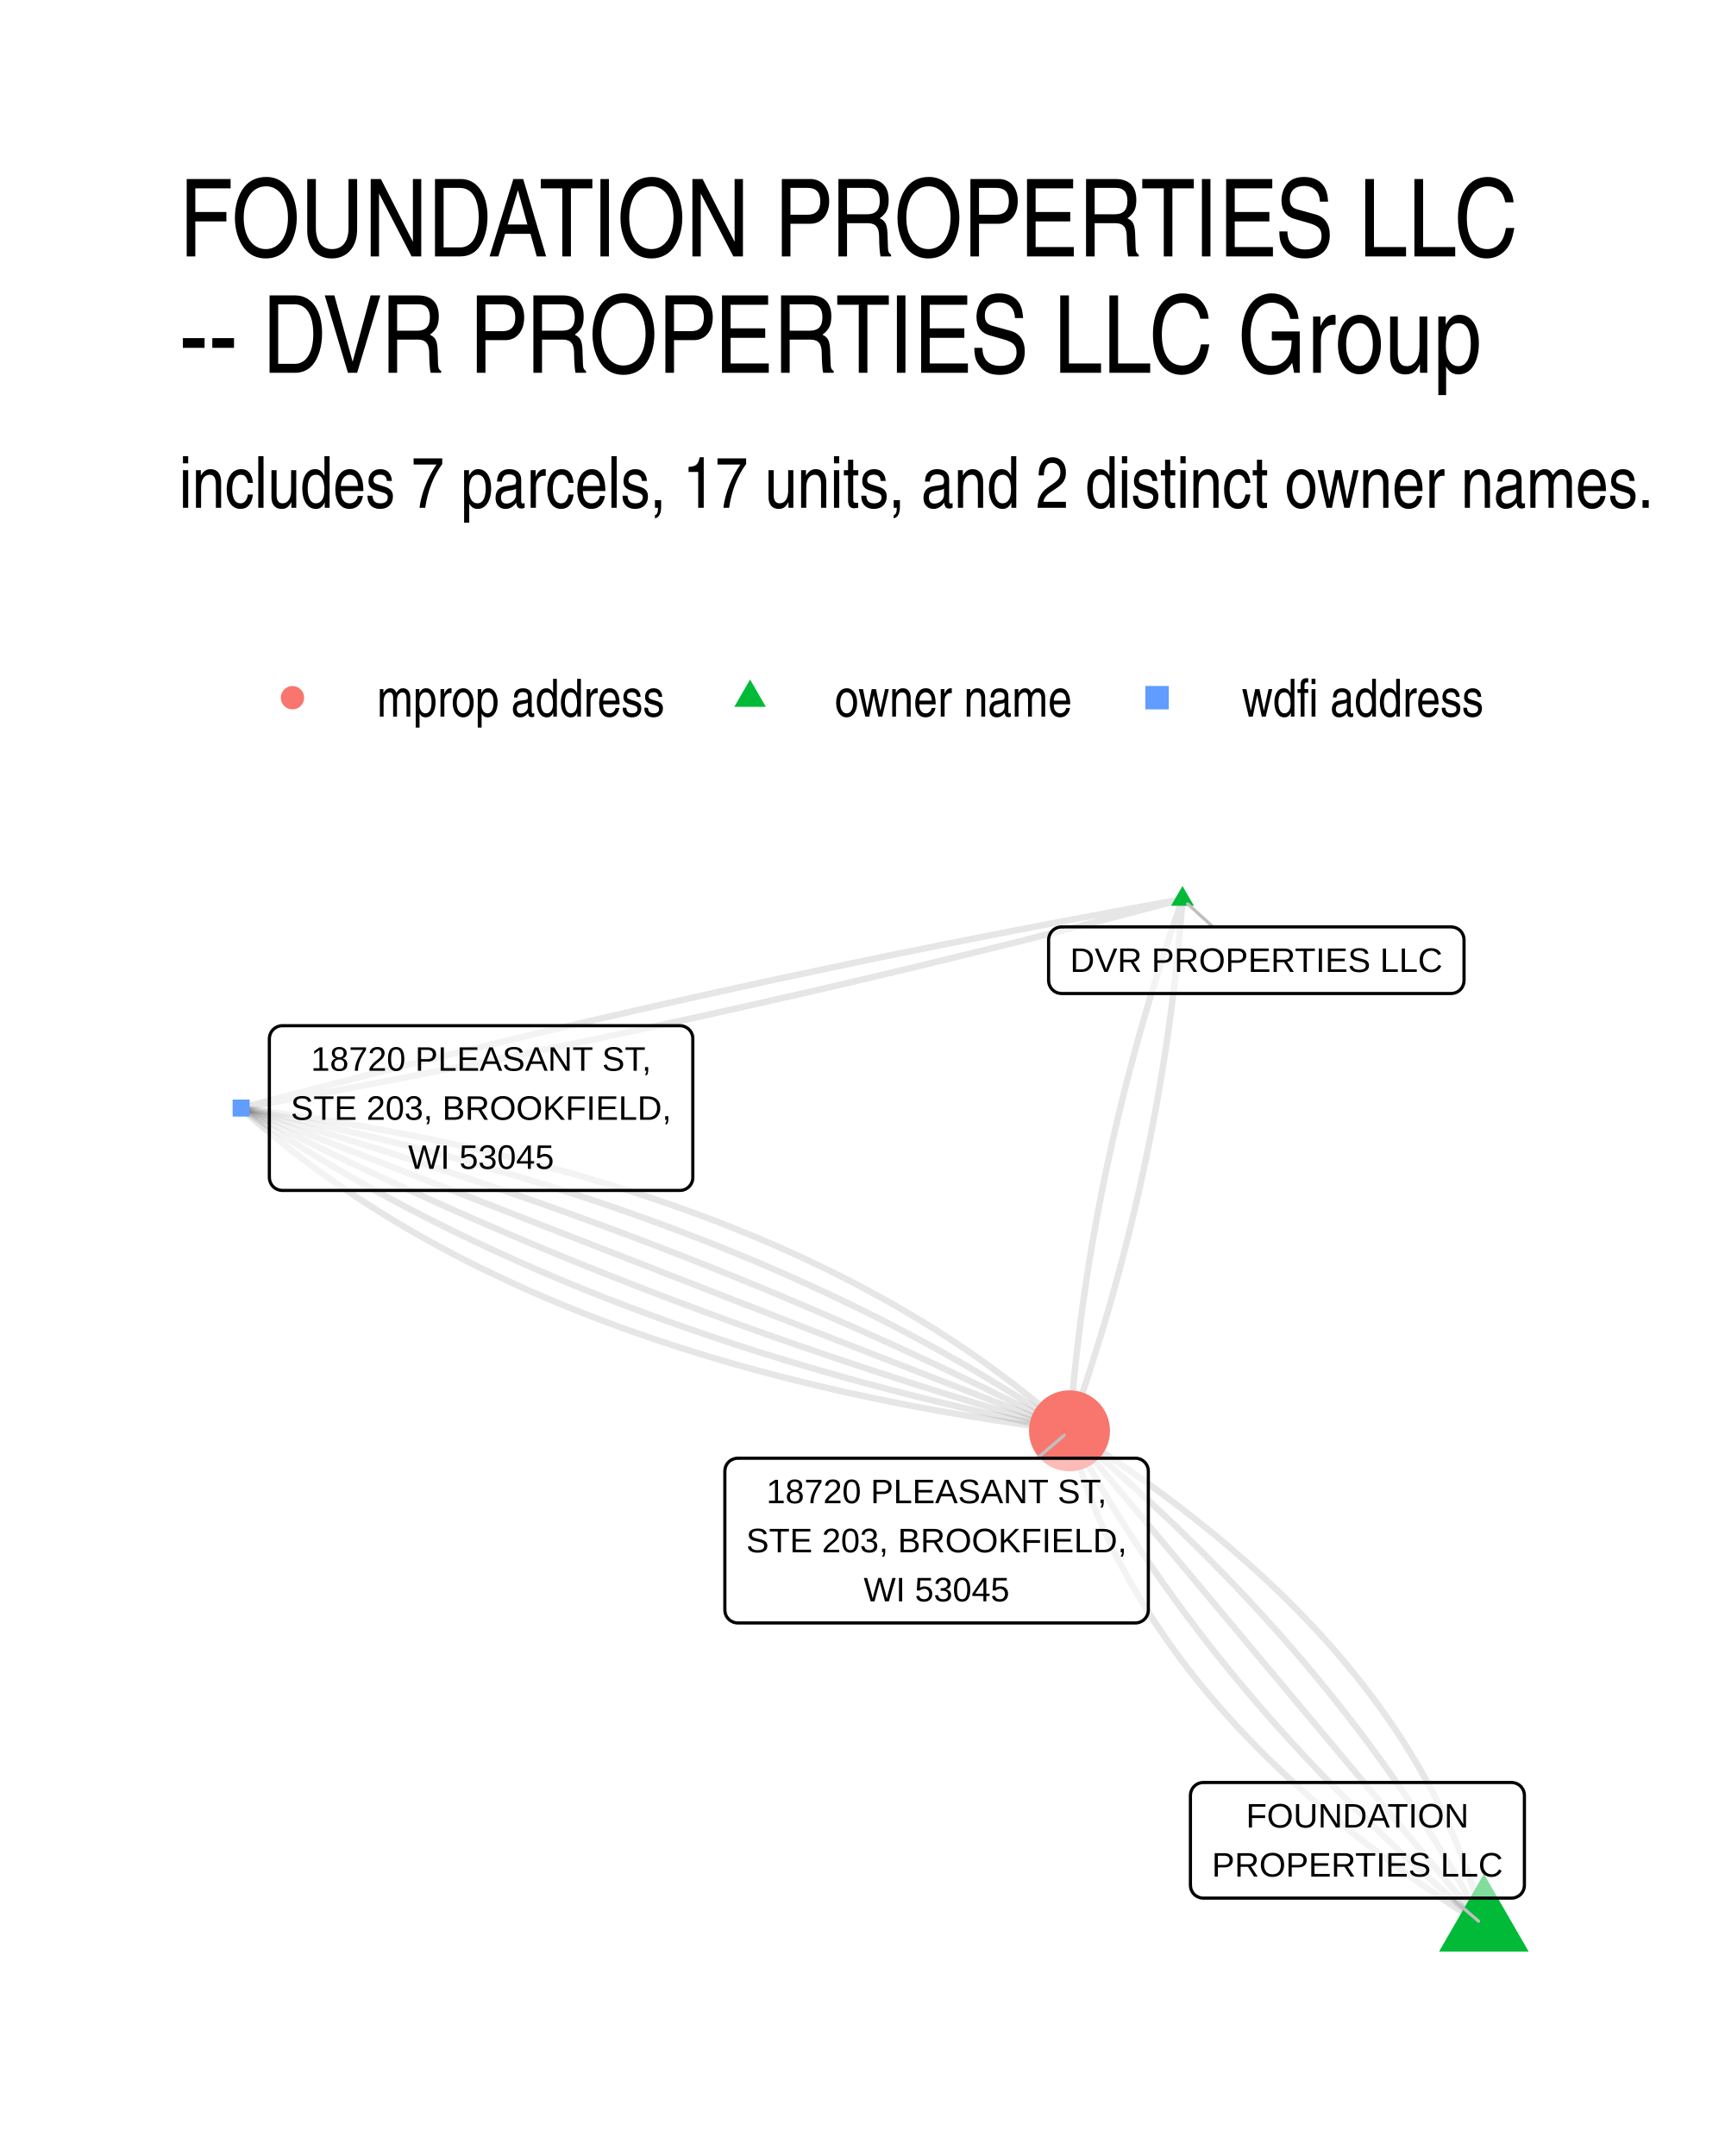
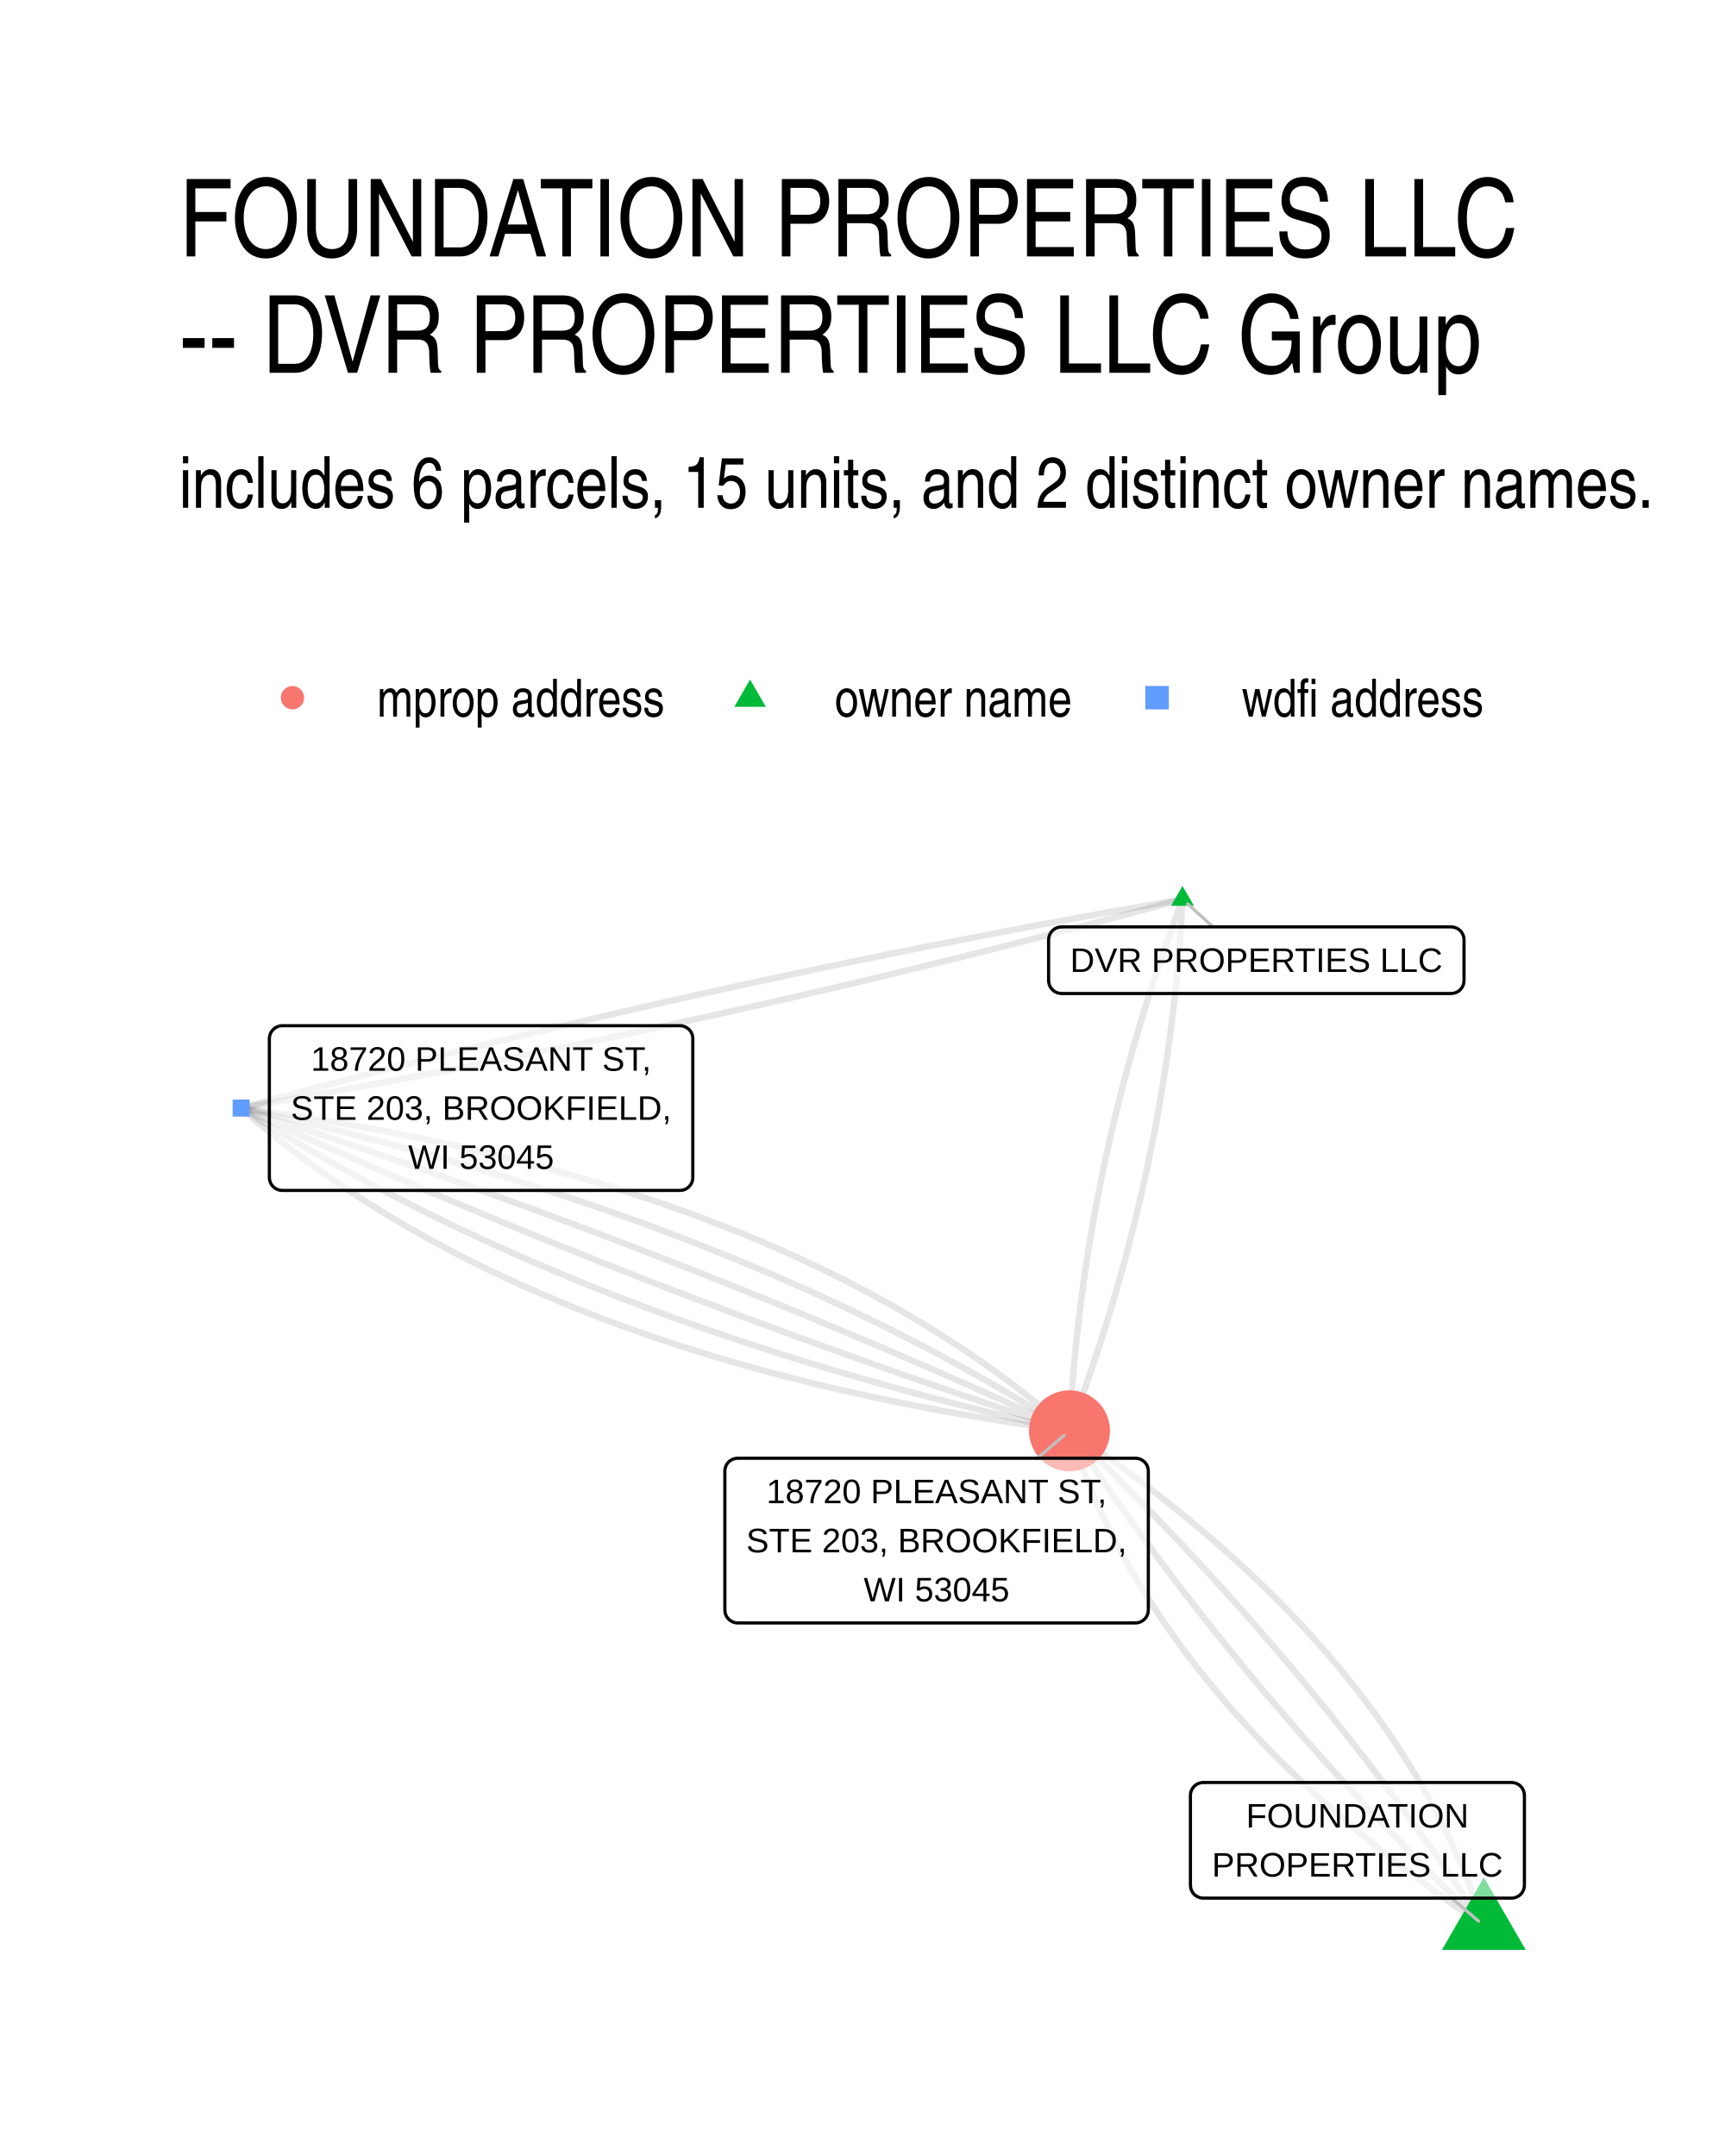
<svg xmlns="http://www.w3.org/2000/svg" width="384" height="480" viewBox="0 0 288 360">
  <g class="svglite">
    <defs>
      <style>.svglite line,.svglite polyline,.svglite polygon,.svglite path,.svglite circle{fill:none;stroke:#000000;stroke-linecap:round;stroke-linejoin:round;stroke-miterlimit:10.00}.svglite text{white-space:pre}.svglite g.glyphgroup path{fill:inherit;stroke:none}</style>
    </defs>
    <rect width="100%" height="100%" style="stroke-linecap:round;stroke-linejoin:round;stroke-miterlimit:10.00;stroke:none;fill:#FFFFFF" />
    <defs>
      <clipPath id="cpMC4wMHwyODguMDB8MC4wMHwzNjAuMDA=">
        <path d="M0 0h288v360H0z" />
      </clipPath>
    </defs>
    <g clip-path="url(#cpMC4wMHwyODguMDB8MC4wMHwzNjAuMDA=)">
      <path d="M0 0h288v360H0z" style="stroke-width:1.07;stroke:none;fill:#FFFFFF" />
    </g>
    <defs>
      <clipPath id="cpMjkuODl8MjU4LjExfDE0MS41OHwzMzAuMTE=">
        <path d="M29.89 141.58h228.22v188.53H29.89z" />
      </clipPath>
    </defs>
    <g clip-path="url(#cpMjkuODl8MjU4LjExfDE0MS41OHwzMzAuMTE=)">
-       <path d="m247.74 321.54-.24-.93-.25-.94-.26-.93-.27-.93-.28-.93-.28-.93-.3-.92-.31-.92-.31-.92-.33-.92-.33-.91-.34-.92-.36-.91-.36-.91-.37-.91-.38-.9-.39-.9-.4-.91-.41-.9-.41-.89-.43-.9-.44-.89-.45-.89-.45-.89-.47-.89-.47-.88-.48-.88-.5-.88-.5-.88-.51-.88-.52-.87-.53-.87-.54-.87-.55-.87-.56-.87-.57-.86-.57-.86-.59-.86-.6-.86-.6-.86-.62-.85-.62-.85-.63-.85-.65-.85-.65-.84-.66-.84-.67-.85-.68-.83-.69-.84-.7-.84-.71-.83-.71-.83-.73-.83-.74-.82-.74-.83-.76-.82-.76-.82-.78-.82-.78-.81-.79-.82-.8-.81-.81-.81-.82-.81-.83-.8-.84-.81-.85-.8-.86-.8-.87-.8-.87-.79-.89-.79-.9-.79-.9-.79-.91-.79-.93-.79-.93-.78-.94-.78-.95-.78-.96-.77-.97-.78-.98-.77-.99-.77-1-.77-1.01-.77-1.02-.76-1.02-.76-1.04-.76-1.04-.76-1.06-.76-1.06-.75-1.07-.75-1.09-.75-1.09-.75-1.1-.74-1.11-.75-1.12-.74-1.13-.74-1.14-.73-1.15-.74-1.15-.73" style="stroke-width:1.07;stroke:#000000;stroke-opacity:0.10;stroke-linecap:butt" />
-       <path d="m247.74 321.54-.47-.88-.48-.89-.47-.88-.49-.88-.49-.89-.49-.88-.5-.87-.5-.88-.51-.88-.51-.88-.51-.87-.52-.88-.53-.87-.53-.87-.54-.87-.54-.87-.54-.87-.55-.87-.55-.87-.56-.86-.56-.87-.57-.86-.57-.86-.58-.86-.58-.87-.59-.85-.59-.86-.6-.86-.6-.86-.6-.85-.61-.86-.62-.85-.62-.85-.62-.85-.63-.85-.63-.85-.64-.85-.64-.85-.65-.85-.65-.84-.66-.84-.66-.85-.67-.84-.67-.84-.67-.84-.68-.84-.69-.84-.69-.83-.69-.84-.7-.83-.7-.84-.71-.83-.71-.83-.72-.83-.72-.83-.73-.83-.73-.83-.74-.82-.74-.83-.75-.82-.75-.83-.75-.82-.76-.82-.76-.82-.77-.82-.78-.82-.78-.82-.78-.81-.79-.82-.79-.81-.8-.81-.8-.81-.8-.82-.82-.81-.81-.8-.82-.81-.83-.81-.83-.8-.83-.81-.84-.8-.84-.8-.85-.81-.86-.8-.85-.8-.87-.79-.86-.8-.88-.8-.87-.79-.88-.8-.89-.79-.89-.79-.9-.79-.9-.79-.9-.79-.91-.79-.91-.79-.92-.78-.93-.79-.92-.78" style="stroke-width:1.07;stroke:#000000;stroke-opacity:0.10;stroke-linecap:butt" />
-       <path d="m247.74 321.54-.7-.83-.7-.84-.7-.83-.7-.84-.7-.83-.69-.84-.7-.83-.7-.84-.7-.83-.7-.83-.7-.84-.7-.83-.7-.84-.7-.83-.69-.84-.7-.83-.7-.84-.7-.83-.7-.84-.7-.83-.7-.84-.7-.83-.69-.84-.7-.83-.7-.83-.7-.84-.7-.83-.7-.84-.7-.83-.7-.84-.69-.83-.7-.84-.7-.83-.7-.84-.7-.83-.7-.84-.7-.83-.7-.84-.7-.83-.69-.84-.7-.83-.7-.83-.7-.84-.7-.83-.7-.84-.7-.83-.7-.84-.69-.83-.7-.84-.7-.83-.7-.84-.7-.83-.7-.84-.7-.83-.7-.84-.7-.83-.69-.84-.7-.83-.7-.83-.7-.84-.7-.83-.7-.84-.7-.83-.7-.84-.69-.83-.7-.84-.7-.83-.7-.84-.7-.83-.7-.84-.7-.83-.7-.84-.69-.83-.7-.83-.7-.84-.7-.83-.7-.84-.7-.83-.7-.84-.7-.83-.7-.84-.69-.83-.7-.84-.7-.83-.7-.84-.7-.83-.7-.84-.7-.83-.7-.84-.69-.83-.7-.83-.7-.84-.7-.83-.7-.84-.7-.83-.7-.84-.7-.83-.7-.84-.69-.83" style="stroke-width:1.07;stroke:#000000;stroke-opacity:0.10;stroke-linecap:butt" />
-       <path d="m247.74 321.54-.93-.78-.92-.79-.92-.78-.92-.79-.91-.79-.9-.79-.9-.79-.9-.79-.89-.79-.88-.79-.88-.8-.88-.79-.87-.8-.87-.8-.86-.79-.86-.8-.85-.8-.85-.81-.85-.8-.83-.8-.84-.81-.83-.8-.82-.81-.82-.81-.82-.8-.81-.81-.81-.82-.8-.81-.8-.81-.79-.81-.79-.82-.78-.81-.78-.82-.77-.82-.77-.82-.77-.82-.75-.82-.76-.82-.75-.83-.75-.82-.74-.83-.73-.82-.73-.83-.73-.83-.72-.83-.72-.83-.71-.83-.71-.83-.71-.84-.69-.83-.7-.84-.69-.83-.68-.84-.68-.84-.68-.84-.67-.84-.66-.84-.67-.85-.65-.84-.65-.84-.65-.85-.64-.85-.64-.85-.64-.85-.62-.85-.63-.85-.62-.85-.61-.85-.61-.86-.61-.85-.6-.86-.59-.86-.6-.85-.58-.86-.58-.87-.58-.86-.57-.86-.57-.86-.56-.87-.56-.86-.56-.87-.55-.87-.54-.87-.54-.87-.53-.87-.54-.87-.52-.87-.52-.88-.52-.87-.51-.88-.51-.88-.5-.87-.5-.88-.49-.88-.49-.89-.48-.88-.48-.88-.47-.89-.47-.88" style="stroke-width:1.07;stroke:#000000;stroke-opacity:0.10;stroke-linecap:butt" />
-       <path d="m247.74 321.54-1.16-.73-1.15-.74-1.14-.73-1.13-.74-1.11-.74-1.12-.75-1.1-.74-1.09-.75-1.08-.75-1.07-.75-1.07-.75-1.05-.76-1.05-.76-1.03-.76-1.03-.76-1.02-.76-1-.77-1-.77-.99-.77-.98-.77-.97-.78-.96-.77-.95-.78-.95-.78-.93-.78-.92-.79-.92-.79-.9-.78-.9-.8-.88-.79-.88-.79-.87-.8-.85-.8-.85-.8-.84-.81-.83-.8-.82-.81-.81-.81-.8-.81-.8-.82-.78-.81-.77-.82-.77-.82-.75-.82-.75-.83-.73-.82-.73-.83-.72-.83-.71-.83-.7-.84-.69-.84-.68-.83-.67-.85-.66-.84-.65-.84-.64-.85-.64-.85-.62-.85-.61-.85-.61-.86-.6-.86-.58-.86-.58-.86-.57-.86-.56-.87-.54-.87-.54-.87-.53-.87-.53-.87-.51-.88-.5-.88-.49-.88-.49-.88-.47-.88-.46-.89-.46-.89-.45-.89-.43-.89-.43-.9-.42-.89-.41-.9-.4-.91-.39-.9-.38-.9-.37-.91-.36-.91-.35-.91-.35-.92-.33-.91-.32-.92-.32-.92-.31-.92-.29-.92-.29-.93-.28-.93-.27-.93-.25-.93-.25-.94-.24-.93m18.86-88.76-.31.89-.31.89-.31.89-.31.89-.3.89-.3.89-.3.89-.29.89-.3.89-.29.89-.29.89-.28.89-.29.89-.28.89-.28.9-.27.89-.28.89-.27.89-.27.89-.26.9-.27.89-.26.89-.26.89-.25.9-.25.89-.26.89-.24.9-.25.89-.24.89-.24.9-.24.89-.24.9-.23.89-.23.89-.23.9-.23.89-.22.9-.22.89-.22.9-.21.89-.22.9-.21.89-.21.9-.2.89-.21.9-.2.9-.19.89-.2.9-.19.9-.19.89-.19.9-.19.9-.18.89-.18.9-.18.9-.17.89-.18.9-.17.9-.17.9-.16.9-.16.89-.16.9-.16.9-.16.9-.15.9-.15.9-.15.9-.14.89-.15.9-.14.9-.14.9-.13.9-.13.9-.13.9-.13.9-.13.9-.12.9-.12.9-.12.9-.11.91-.12.9-.11.9-.1.9-.11.9-.1.9-.1.9-.1.91-.09.9-.1.9-.09.9-.08.9-.09.91-.08.9-.08.9-.08.9-.07.91-.08.9-.07.9-.06.91m18.86-88.76-1.63.29-1.64.3-1.63.29-1.63.3-1.64.3-1.63.3-1.63.3-1.62.31-1.63.3-1.63.3-1.63.31-1.62.31-1.62.31-1.63.31-1.62.31-1.62.31-1.62.31-1.62.32-1.62.31-1.62.32-1.61.32-1.62.32-1.61.32-1.61.32-1.62.32-1.61.33-1.61.32-1.61.33-1.61.33-1.6.32-1.61.33-1.6.34-1.61.33-1.6.33-1.6.34-1.61.33-1.6.34-1.59.34-1.6.34-1.6.34-1.6.34-1.59.34-1.6.34-1.59.35-1.59.35-1.59.34-1.59.35-1.59.35-1.59.35-1.59.36-1.59.35-1.58.35-1.59.36-1.58.36-1.58.35-1.58.36-1.59.36-1.57.37-1.58.36-1.58.36-1.58.37-1.57.36-1.58.37-1.57.37-1.57.37-1.58.37-1.57.37-1.57.38-1.57.37-1.56.38-1.57.38-1.57.37-1.56.38-1.56.38-1.57.39-1.56.38-1.56.38-1.56.39-1.56.38-1.56.39-1.55.39-1.56.39-1.55.39-1.56.39-1.55.4-1.55.39-1.55.4-1.55.4-1.55.39-1.55.4-1.55.4-1.54.41-1.55.4-1.54.4-1.55.41-1.54.4-1.54.41-1.54.41-1.54.41m157.16-34.87-.06.9-.07.9-.08.91-.07.9-.08.9-.08.91-.08.9-.09.9-.08.9-.09.91-.1.9-.09.9-.1.9-.1.9-.1.9-.11.91-.1.9-.11.9-.12.9-.11.9-.12.9-.12.9-.12.9-.13.9-.13.9-.13.9-.13.9-.13.9-.14.9-.14.9-.15.9-.14.9-.15.9-.15.9-.15.9-.16.89-.15.9-.17.9-.16.9-.16.9-.17.89-.17.9-.18.9-.17.9-.18.89-.18.9-.18.9-.19.9-.19.89-.19.9-.19.9-.2.89-.19.9-.2.89-.21.9-.2.9-.21.89-.21.9-.21.89-.22.9-.22.89-.22.9-.22.89-.23.9-.23.89-.23.9-.23.89-.24.89-.24.9-.24.89-.24.89-.25.9-.24.89-.25.89-.26.9-.25.89-.26.89-.26.9-.27.89-.26.89-.27.89-.27.89-.28.9-.27.89-.28.89-.28.89-.29.89-.28.89-.29.9-.29.89-.29.89-.3.89-.3.89-.3.89-.3.89-.31.89-.31.89-.31.89-.31.89m18.86-88.76-1.53.41-1.54.41-1.55.4-1.54.41-1.54.41-1.55.4-1.54.4-1.55.4-1.54.4-1.55.4-1.55.4-1.55.4-1.55.4-1.55.39-1.56.39-1.55.4-1.55.39-1.56.39-1.56.39-1.56.38-1.55.39-1.56.39-1.57.38-1.56.38-1.56.38-1.56.38-1.57.38-1.56.38-1.57.38-1.57.38-1.57.37-1.57.37-1.57.38-1.57.37-1.57.37-1.58.37-1.57.36-1.58.37-1.57.36-1.58.37-1.58.36-1.58.36-1.58.36-1.58.36-1.58.36-1.59.36-1.58.35-1.59.36-1.58.35-1.59.35-1.59.36-1.59.35-1.59.34-1.59.35-1.59.35-1.6.34-1.59.35-1.6.34-1.59.34-1.6.34-1.6.34-1.6.34-1.6.34-1.6.33-1.6.34-1.61.33-1.6.33-1.61.33-1.6.33-1.61.33-1.61.33-1.61.33-1.61.32-1.61.33-1.61.32-1.61.32-1.62.32-1.61.32-1.62.32-1.62.31-1.61.32-1.62.31-1.62.32-1.62.31-1.63.31-1.62.31-1.62.31-1.63.31-1.62.3-1.63.31-1.63.3-1.63.3-1.63.31-1.63.3-1.63.3-1.63.29-1.64.3-1.63.3-1.64.29" style="stroke-width:1.07;stroke:#000000;stroke-opacity:0.10;stroke-linecap:butt" />
-       <path d="m40.26 185.02.95.85.96.84.96.84.98.83.99.83.99.81 1 .82 1.02.8 1.02.8 1.03.79 1.04.79 1.05.78 1.05.78 1.07.77 1.08.76 1.08.75 1.1.75 1.1.75 1.12.73 1.12.74 1.13.72 1.14.72 1.15.71 1.16.71 1.17.7 1.17.69 1.19.69 1.2.68 1.2.68 1.21.66 1.23.67 1.23.65 1.24.65 1.25.65 1.26.64 1.27.63 1.28.62 1.29.62 1.29.61 1.31.61 1.31.6 1.32.6 1.34.58 1.34.58 1.35.58 1.36.57 1.37.56 1.38.56 1.39.55 1.39.54 1.41.54 1.42.53 1.42.53 1.43.52 1.45.51 1.45.51 1.46.5 1.47.49 1.48.49 1.49.48 1.49.48 1.51.47 1.52.46 1.52.46 1.54.45 1.54.45 1.55.43 1.56.44 1.57.42 1.58.42 1.59.42 1.6.4 1.61.4 1.62.4 1.62.39 1.64.38 1.64.38 1.65.37 1.67.36 1.67.36 1.68.35 1.69.34 1.7.34 1.71.34 1.71.32 1.73.32 1.73.32 1.75.3 1.75.31 1.77.29 1.77.29 1.78.28 1.79.28 1.8.27 1.81.26 1.82.26 1.82.25 1.84.25 1.85.24" style="stroke-width:1.07;stroke:#000000;stroke-opacity:0.10;stroke-linecap:butt" />
-       <path d="m40.26 185.02 1.1.75 1.1.74 1.11.74 1.12.74 1.12.73 1.13.72 1.14.73 1.14.72 1.14.71 1.16.71 1.15.71 1.17.7 1.17.7 1.18.69 1.18.69 1.19.69 1.2.68 1.2.67 1.21.68 1.21.67 1.22.66 1.22.66 1.24.66 1.24.65 1.24.65 1.25.64 1.26.64 1.26.64 1.27.63 1.27.63 1.28.62 1.29.62 1.29.61 1.3.61 1.31.61 1.31.6 1.32.6 1.32.6 1.33.59 1.34.58 1.34.58 1.35.58 1.35.57 1.36.57 1.37.57 1.37.56 1.38.56 1.38.55 1.39.55 1.4.54 1.4.54 1.41.54 1.42.53 1.42.53 1.43.52 1.43.52 1.44.52 1.45.51 1.45.5 1.46.51 1.46.49 1.47.5 1.48.49 1.48.49 1.49.48 1.49.48 1.5.47 1.51.47 1.51.46 1.52.47 1.53.45 1.53.46 1.53.45 1.55.44 1.55.44 1.55.44 1.57.43 1.56.43 1.58.42 1.58.42 1.58.42 1.6.41 1.59.41 1.61.4 1.61.4 1.61.39 1.63.39 1.63.39 1.63.38 1.64.38 1.65.37 1.65.37 1.66.37 1.67.36 1.67.36 1.68.35 1.68.35 1.69.35 1.7.34" style="stroke-width:1.07;stroke:#000000;stroke-opacity:0.10;stroke-linecap:butt" />
-       <path d="m40.26 185.02 1.25.65 1.25.64 1.25.64 1.26.64 1.26.64 1.26.64 1.27.63 1.27.63 1.27.63 1.27.63 1.28.62 1.28.63 1.29.62 1.28.62 1.29.61 1.3.62 1.29.61 1.3.61 1.3.61 1.31.61 1.31.6 1.31.6 1.31.6 1.32.6 1.32.6 1.33.59 1.32.59 1.33.59 1.34.59 1.33.59 1.34.58 1.34.58 1.35.58 1.35.58 1.35.58 1.35.57 1.36.57 1.36.57 1.36.57 1.37.56 1.37.57 1.37.56 1.38.56 1.37.55 1.39.56 1.38.55 1.39.55 1.39.55 1.39.54 1.4.55 1.4.54 1.4.54 1.41.54 1.41.54 1.41.53 1.42.53 1.41.53 1.42.53 1.43.52 1.43.53 1.43.52 1.43.52 1.44.52 1.44.51 1.44.51 1.45.52 1.44.5 1.46.51 1.45.51 1.46.5 1.46.5 1.46.5 1.47.5 1.47.49 1.47.49 1.48.49 1.48.49 1.48.49 1.49.48 1.49.48 1.49.48 1.49.48 1.5.48 1.5.47 1.5.47 1.51.47 1.51.47 1.51.46 1.52.47 1.52.46 1.52.46 1.53.46 1.52.45 1.53.45 1.54.45 1.54.45 1.54.45 1.54.45 1.55.44" style="stroke-width:1.07;stroke:#000000;stroke-opacity:0.10;stroke-linecap:butt" />
-       <path d="m40.26 185.02 1.4.55 1.4.54 1.39.54 1.4.55 1.4.54 1.39.55 1.4.54 1.4.55 1.39.54 1.4.54 1.4.55 1.39.54 1.4.55 1.4.54 1.4.55 1.39.54 1.4.54 1.4.55 1.39.54 1.4.55 1.4.54 1.39.55 1.4.54 1.4.54 1.39.55 1.4.54 1.4.55 1.4.54 1.39.55 1.4.54 1.4.54 1.39.55 1.4.54 1.4.55 1.39.54 1.4.55 1.4.54 1.39.54 1.4.55 1.4.54 1.4.55 1.39.54 1.4.55 1.4.54 1.39.54 1.4.55 1.4.54 1.39.55 1.4.54 1.4.55 1.39.54 1.4.55 1.4.54 1.4.54 1.39.55 1.4.54 1.4.55 1.39.54 1.4.55 1.4.54 1.39.54 1.4.55 1.4.54 1.39.55 1.4.54 1.4.55 1.39.54 1.4.54 1.4.55 1.4.54 1.39.55 1.4.54 1.4.55 1.39.54 1.4.54 1.4.55 1.39.54 1.4.55 1.4.54 1.39.55 1.4.54 1.4.54 1.4.55 1.39.54 1.4.55 1.4.54 1.39.55 1.4.54 1.4.54 1.39.55 1.4.54 1.4.55 1.39.54 1.4.55 1.4.54 1.4.54 1.39.55 1.4.54 1.4.55" style="stroke-width:1.07;stroke:#000000;stroke-opacity:0.10;stroke-linecap:butt" />
-       <path d="m40.26 185.02 1.55.44 1.54.45 1.54.44 1.54.45 1.53.45 1.53.46 1.53.45 1.53.46 1.52.46 1.52.46 1.51.46 1.52.47 1.51.47 1.5.47 1.51.47 1.5.47 1.5.48 1.49.48 1.49.48 1.49.48 1.49.48 1.48.49 1.48.49 1.47.49 1.48.49 1.47.49 1.46.5 1.47.5 1.46.5 1.46.5 1.45.51 1.45.5 1.45.51 1.45.51 1.44.52 1.44.51 1.44.52 1.43.52 1.43.52 1.43.52 1.42.53 1.42.53 1.42.53 1.42.53 1.41.53 1.41.54 1.41.54 1.4.54 1.4.54 1.4.54 1.39.55 1.39.55 1.39.55 1.38.55 1.38.56 1.38.55 1.38.56 1.37.56 1.37.57 1.37.56 1.36.57 1.36.57 1.36.57 1.35.57 1.35.58 1.35.58 1.35.57 1.34.59 1.34.58 1.33.59 1.34.58 1.33.59 1.32.6 1.33.59 1.32.6 1.31.59 1.32.6 1.31.61 1.31.6 1.3.61 1.31.61 1.3.61 1.29.61 1.29.62 1.29.61 1.29.62 1.29.62 1.28.63 1.27.62 1.28.63 1.27.63 1.27.63 1.27.63 1.26.64 1.26.64 1.25.64 1.26.64 1.25.64 1.25.65" style="stroke-width:1.07;stroke:#000000;stroke-opacity:0.10;stroke-linecap:butt" />
-       <path d="m40.26 185.02 1.7.34 1.69.35 1.68.35 1.68.35 1.67.36 1.67.36 1.66.36 1.65.37 1.65.38 1.64.38 1.63.38 1.63.39 1.62.39 1.62.39 1.61.4 1.6.4 1.6.41 1.59.41 1.59.42 1.58.42 1.57.42 1.57.43 1.56.43 1.56.44 1.55.44 1.54.44 1.54.45 1.53.46 1.53.45 1.52.46 1.51.47 1.5.47 1.51.47 1.49.48 1.49.48 1.48.49 1.48.49 1.47.49 1.46.5 1.46.51 1.45.5 1.45.51 1.44.52 1.43.52 1.43.52 1.42.53 1.41.53 1.41.54 1.41.54 1.39.54 1.39.55 1.39.55 1.38.56 1.37.56 1.37.57 1.36.56 1.35.58 1.35.58 1.34.58 1.34.58 1.33.59 1.32.6 1.32.6 1.31.6 1.3.6 1.3.62 1.3.61 1.28.62 1.28.62 1.28.63 1.27.63 1.26.64 1.26.64 1.25.64 1.24.65 1.24.65 1.23.66 1.23.66 1.22.66 1.21.67 1.21.67 1.2.68 1.2.68 1.19.69 1.18.69 1.18.69 1.17.7 1.16.7 1.16.71 1.16.71 1.14.71 1.14.72 1.14.72 1.13.73 1.12.73 1.11.74 1.11.74 1.11.74 1.1.75" style="stroke-width:1.07;stroke:#000000;stroke-opacity:0.10;stroke-linecap:butt" />
-       <path d="m40.26 185.02 1.85.24 1.83.25 1.83.25 1.82.26 1.81.26 1.8.27 1.79.28 1.78.28 1.77.29 1.76.29 1.76.3 1.74.31 1.74.32 1.73.32 1.71.32 1.71.34 1.7.33 1.69.35 1.68.35 1.67.36 1.66.36 1.66.37 1.64.38 1.64.38 1.62.39 1.62.39 1.61.41 1.59.4 1.59.42 1.58.42 1.57.42 1.57.43 1.55.44 1.54.45 1.54.45 1.52.46 1.52.46 1.5.47 1.5.47 1.49.49 1.48.48 1.47.5 1.46.5 1.45.51 1.44.51 1.44.52 1.42.52 1.42.54 1.4.53 1.4.55 1.39.55 1.38.56 1.37.56 1.36.57 1.35.57 1.34.59 1.33.58 1.33.6 1.31.6 1.31.6 1.29.62 1.29.62 1.28.62 1.27.63 1.26.64 1.25.64 1.24.65 1.23.66 1.22.66 1.22.67 1.2.68 1.2.68 1.18.69 1.18.69 1.17.7 1.16.71 1.15.71 1.14.72 1.13.72 1.12.73 1.11.74 1.11.74 1.09.75 1.09.76 1.08.76 1.06.77 1.06.78 1.05.78 1.04.78 1.03.8 1.02.8 1.02.8 1 .81.99.82.99.83.97.83.97.84.96.84.95.85" style="stroke-width:1.07;stroke:#000000;stroke-opacity:0.10;stroke-linecap:butt" />
-       <path d="m247.74 312.91 7.48 12.95h-14.96zm-50.32-164.97 1.92 3.31h-3.83z" style="stroke-width:0.71;stroke:none;fill:#00BA38" />
+       <path d="m247.74 321.54-.3-.92-.31-.92-.31-.92-.32-.92-.33-.92-.34-.91-.35-.92-.35-.91-.36-.91-.38-.9-.38-.91-.38-.9-.4-.9-.4-.9-.42-.9-.42-.9-.42-.89-.44-.9-.45-.89-.45-.89-.46-.88-.47-.89-.48-.88-.48-.89-.5-.88-.5-.87-.51-.88-.52-.88-.53-.87-.53-.87-.54-.87-.56-.87-.56-.86-.56-.86-.58-.87-.58-.86-.6-.86-.6-.85-.6-.86-.62-.85-.63-.85-.63-.85-.64-.85-.65-.84-.66-.85-.67-.84-.67-.84-.68-.84-.69-.83-.7-.84-.71-.83-.71-.83-.73-.83-.73-.83-.74-.82-.75-.83-.75-.82-.77-.82-.77-.82-.78-.82-.79-.81-.8-.81-.8-.81-.81-.81-.83-.81-.83-.81-.83-.8-.85-.8-.85-.8-.87-.8-.87-.8-.88-.79-.88-.79-.9-.8-.9-.78-.91-.79-.92-.79-.93-.78-.94-.78-.94-.78-.96-.78-.96-.78-.97-.77-.97-.78-.99-.77-.99-.77-1-.76-1.01-.77-1.02-.76-1.03-.77-1.03-.76-1.05-.75-1.05-.76-1.06-.76-1.06-.75-1.08-.75-1.08-.75-1.09-.75-1.1-.74" style="stroke-width:1.07;stroke:#000000;stroke-opacity:0.10;stroke-linecap:butt" />
+       <path d="m247.74 321.54-.57-.86-.56-.87-.58-.86-.57-.86-.57-.86-.58-.86-.58-.87-.59-.86-.59-.86-.59-.85-.59-.86-.59-.86-.6-.86-.6-.85-.6-.86-.61-.85-.61-.86-.61-.85-.61-.86-.62-.85-.62-.85-.62-.85-.63-.85-.63-.86-.63-.85-.63-.84-.64-.85-.64-.85-.64-.85-.64-.85-.65-.84-.65-.85-.65-.84-.66-.85-.65-.84-.66-.84-.67-.85-.66-.84-.67-.84-.67-.84-.68-.84-.67-.84-.68-.84-.69-.84-.68-.83-.69-.84-.69-.84-.69-.83-.7-.84-.7-.83-.7-.84-.7-.83-.71-.83-.71-.84-.71-.83-.72-.83-.72-.83-.72-.83-.72-.83-.73-.83-.73-.83-.73-.82-.73-.83-.74-.83-.74-.82-.74-.83-.75-.82-.74-.83-.75-.82-.76-.82-.75-.82-.76-.82-.76-.82-.77-.83-.77-.81-.77-.82-.77-.82-.77-.82-.78-.82-.78-.81-.79-.82-.78-.81-.79-.82-.79-.81-.8-.82-.79-.81-.8-.81-.81-.81-.8-.81-.81-.82-.81-.81-.81-.8-.82-.81-.82-.81-.82-.81-.82-.81-.83-.8-.83-.81-.83-.8m69.18 82.63-.83-.8-.83-.81-.83-.8-.83-.81-.82-.81-.82-.81-.81-.81-.82-.8-.81-.81-.8-.82-.81-.81-.8-.81-.8-.81-.8-.81-.79-.82-.8-.81-.78-.82-.79-.81-.78-.82-.78-.81-.78-.82-.78-.82-.77-.82-.77-.82-.77-.81-.76-.82-.76-.83-.76-.82-.76-.82-.75-.82-.75-.82-.75-.83-.74-.82-.75-.83-.74-.82-.73-.83-.74-.83-.73-.82-.73-.83-.72-.83-.73-.83-.72-.83-.72-.83-.71-.83-.71-.83-.71-.84-.71-.83-.71-.83-.7-.84-.7-.83-.69-.84-.7-.83-.69-.84-.68-.84-.69-.83-.68-.84-.68-.84-.68-.84-.67-.84-.67-.84-.67-.84-.67-.84-.66-.85-.66-.84-.66-.84-.66-.85-.65-.84-.65-.85-.64-.84-.65-.85-.64-.85-.64-.85-.64-.85-.63-.84-.63-.85-.63-.85-.62-.86-.62-.85-.62-.85-.62-.85-.62-.86-.61-.85-.61-.85-.6-.86-.6-.86-.61-.85-.59-.86-.6-.86-.59-.86-.59-.85-.59-.86-.58-.86-.58-.87-.58-.86-.58-.86-.57-.86-.57-.86-.57-.87-.56-.86" style="stroke-width:1.07;stroke:#000000;stroke-opacity:0.10;stroke-linecap:butt" />
+       <path d="m247.74 321.54-1.1-.74-1.09-.75-1.09-.75-1.07-.75-1.07-.75-1.06-.76-1.05-.76-1.04-.75-1.04-.76-1.02-.77-1.02-.76-1.01-.77-1-.76-1-.77-.98-.77-.98-.78-.97-.77-.96-.78-.95-.78-.95-.78-.93-.78-.93-.78-.92-.79-.91-.78-.91-.79-.89-.8-.89-.79-.88-.79-.87-.8-.86-.8-.86-.8-.84-.8-.84-.8-.83-.81-.82-.81-.81-.81-.81-.81-.8-.81-.79-.81-.78-.82-.77-.82-.76-.82-.76-.82-.75-.83-.74-.82-.73-.83-.72-.83-.72-.83-.7-.83-.7-.84-.69-.83-.69-.84-.67-.84-.67-.84-.65-.85-.65-.84-.65-.85-.63-.85-.62-.85-.62-.85-.61-.86-.6-.85-.59-.86-.59-.86-.57-.86-.57-.87-.56-.86-.55-.87-.54-.87-.54-.87-.53-.87-.52-.88-.51-.88-.5-.87-.49-.88-.49-.89-.48-.88-.47-.89-.46-.88-.45-.89-.44-.89-.44-.9-.43-.89-.42-.9-.41-.9-.41-.9-.39-.9-.39-.9-.38-.91-.37-.9-.36-.91-.36-.91-.35-.92-.33-.91-.33-.92-.33-.92-.31-.92-.31-.92-.29-.92m18.86-88.76-.33.89-.33.88-.33.89-.32.89-.33.89-.32.89-.31.89-.32.89-.31.89-.31.89-.3.89-.3.89-.3.89-.3.89-.29.89-.29.89-.29.89-.28.89-.28.9-.28.89-.28.89-.27.89-.27.89-.27.9-.26.89-.26.89-.26.89-.26.9-.25.89-.25.89-.24.9-.25.89-.24.89-.24.9-.23.89-.23.9-.23.89-.23.9-.22.89-.22.89-.22.9-.21.9-.21.89-.21.9-.2.89-.21.9-.2.89-.19.9-.2.9-.19.89-.18.9-.19.9-.18.89-.18.9-.18.9-.17.9-.17.89-.17.9-.16.9-.16.9-.16.9-.15.9-.16.89-.15.9-.14.9-.15.9-.14.9-.14.9-.13.9-.13.9-.13.9-.13.9-.12.9-.12.9-.12.9-.11.9-.11.9-.11.9-.11.91-.1.9-.1.9-.1.9-.09.9-.09.91-.09.9-.09.9-.08.9-.08.91-.07.9-.08.9-.07.91-.06.9-.07.9-.06.91-.06.9-.05.9-.06.91-.05.9-.04.91m18.86-88.76-1.64.28-1.64.29-1.64.29-1.64.28-1.64.29-1.64.3-1.64.29-1.63.29-1.64.3-1.63.3-1.64.3-1.63.3-1.63.3-1.63.3-1.62.3-1.63.31-1.63.31-1.62.3-1.62.31-1.63.32-1.62.31-1.62.31-1.61.32-1.62.31-1.62.32-1.61.32-1.62.32-1.61.32-1.61.33-1.61.32-1.61.33-1.61.32-1.61.33-1.6.33-1.61.34-1.6.33-1.6.33-1.61.34-1.6.34-1.59.33-1.6.34-1.6.34-1.6.35-1.59.34-1.59.35-1.59.34-1.6.35-1.59.35-1.58.35-1.59.35-1.59.36-1.58.35-1.59.36-1.58.36-1.58.36-1.58.36-1.58.36-1.58.36-1.58.37-1.57.36-1.58.37-1.57.37-1.57.37-1.58.37-1.57.37-1.57.38-1.56.37-1.57.38-1.57.38-1.56.38-1.56.38-1.57.38-1.56.39-1.56.38-1.55.39-1.56.39-1.56.39-1.55.39-1.56.39-1.55.39-1.55.4-1.55.39-1.55.4-1.55.4-1.55.4-1.54.4-1.55.41-1.54.4-1.55.41-1.54.4-1.54.41-1.54.41-1.53.41-1.54.42-1.54.41-1.53.42-1.53.41-1.54.42-1.53.42m157.16-34.87-.04.9-.05.91-.06.9-.05.9-.06.91-.06.9-.07.91-.06.9-.07.9-.08.91-.07.9-.08.9-.08.9-.09.91-.09.9-.09.9-.09.9-.1.91-.1.9-.1.9-.11.9-.11.9-.11.9-.11.9-.12.9-.12.9-.12.9-.13.91-.13.9-.13.9-.13.89-.14.9-.14.9-.15.9-.14.9-.15.9-.15.9-.16.9-.16.9-.16.89-.16.9-.17.9-.17.9-.17.9-.18.89-.18.9-.18.9-.19.89-.18.9-.19.9-.2.89-.19.9-.2.9-.21.89-.2.9-.21.89-.21.9-.21.89-.22.9-.22.89-.22.9-.23.89-.23.9-.23.89-.23.9-.24.89-.24.89-.25.9-.24.89-.25.89-.25.9-.26.89-.26.89-.26.9-.26.89-.27.89-.27.89-.27.9-.28.89-.27.89-.29.89-.28.89-.29.89-.29.89-.29.89-.3.89-.3.9-.3.89-.3.89-.31.89-.31.89-.32.89-.31.88-.32.89-.32.89-.33.89-.33.89-.33.89-.33.89" style="stroke-width:1.07;stroke:#000000;stroke-opacity:0.10;stroke-linecap:butt" />
+       <path d="m197.42 150.15-1.53.42-1.53.41-1.53.42-1.54.42-1.53.41-1.54.41-1.54.42-1.54.41-1.54.4-1.54.41-1.54.41-1.54.4-1.55.41-1.55.4-1.54.4-1.55.4-1.55.39-1.55.4-1.55.4-1.56.39-1.55.39-1.55.39-1.56.39-1.56.39-1.56.39-1.56.38-1.56.39-1.56.38-1.56.38-1.57.38-1.56.38-1.57.37-1.57.38-1.57.37-1.57.38-1.57.37-1.57.37-1.58.37-1.57.36-1.58.37-1.57.37-1.58.36-1.58.36-1.58.36-1.58.36-1.59.36-1.58.35-1.59.36-1.58.35-1.59.36-1.59.35-1.59.35-1.59.34-1.59.35-1.59.35-1.6.34-1.59.34-1.6.34-1.6.34-1.6.34-1.6.34-1.6.34-1.6.33-1.61.33-1.6.33-1.61.33-1.6.33-1.61.33-1.61.33-1.61.32-1.61.33-1.62.32-1.61.32-1.62.32-1.61.31-1.62.32-1.62.32-1.62.31-1.62.31-1.62.31-1.62.31-1.63.31-1.62.31-1.63.3-1.63.31-1.63.3-1.63.3-1.63.3-1.63.3-1.63.3-1.64.29-1.63.3-1.64.29-1.64.29-1.64.29-1.64.29-1.64.29-1.64.29-1.65.28" style="stroke-width:1.07;stroke:#000000;stroke-opacity:0.10;stroke-linecap:butt" />
+       <path d="m40.26 185.02.96.84.97.84.98.83.99.82.99.81 1.01.82 1.01.8 1.03.8 1.03.79 1.04.79 1.05.78 1.06.77 1.07.77 1.07.76 1.09.76 1.09.75 1.11.74 1.11.74 1.12.73 1.13.73 1.14.72 1.15.71 1.15.71 1.17.7 1.17.7 1.19.69 1.19.68 1.2.68 1.21.67 1.22.67 1.23.65 1.23.66 1.25.65 1.25.64 1.27.63 1.27.63 1.28.62 1.29.62 1.3.61 1.31.61 1.31.6 1.33.59 1.33.58 1.35.59 1.35.57 1.36.57 1.37.56 1.38.56 1.39.55 1.4.54 1.4.54 1.42.53 1.42.53 1.43.52 1.44.51 1.45.51 1.46.5 1.47.5 1.48.49 1.48.48 1.5.48 1.5.47 1.52.47 1.52.46 1.53.45 1.54.45 1.54.44 1.56.43 1.57.43 1.57.43 1.59.41 1.59.42 1.6.4 1.61.4 1.62.39 1.63.39 1.64.38 1.64.38 1.66.36 1.66.37 1.67.35 1.69.35 1.69.35 1.7.34 1.7.33 1.72.33 1.73.32 1.73.31 1.75.31 1.75.3 1.76.3 1.77.29 1.78.28 1.79.28 1.8.27 1.8.27 1.82.26 1.82.25 1.84.25" style="stroke-width:1.07;stroke:#000000;stroke-opacity:0.10;stroke-linecap:butt" />
+       <path d="m40.26 185.02 1.14.72 1.14.72 1.14.72 1.15.71 1.16.71 1.16.7 1.17.7 1.17.7 1.18.69 1.18.69 1.19.69 1.2.68 1.2.68 1.2.67 1.21.67 1.22.67 1.22.67 1.22.66 1.23.65 1.24.66 1.24.65 1.25.64 1.25.64 1.26.64 1.27.64 1.26.63 1.28.63 1.28.62 1.28.62 1.29.62 1.3.61 1.3.61 1.3.61 1.32.6 1.31.6 1.33.59 1.32.6 1.34.58 1.33.59 1.35.58 1.35.58 1.35.57 1.36.57 1.36.57 1.37.56 1.38.56 1.38.55 1.39.55 1.39.55 1.4.55 1.4.54 1.41.53 1.41.54 1.42.53 1.42.52 1.43.53 1.43.51 1.44.52 1.45.51 1.45.51 1.45.5 1.47.5 1.46.5 1.47.49 1.48.49 1.48.49 1.49.48 1.49.48 1.5.48 1.51.47 1.5.47 1.52.46 1.52.46 1.52.46 1.53.45 1.54.45 1.54.45 1.55.44 1.55.44 1.56.44 1.56.43 1.57.43 1.57.42 1.58.42 1.58.42 1.59.41 1.6.41 1.6.41 1.6.4 1.61.4 1.62.4 1.62.39 1.62.39 1.64.38 1.63.38 1.65.38 1.64.37 1.66.37 1.66.37" style="stroke-width:1.07;stroke:#000000;stroke-opacity:0.10;stroke-linecap:butt" />
+       <path d="m40.26 185.02 1.31.6 1.31.61 1.32.6 1.31.6 1.32.6 1.32.59 1.32.6 1.32.6 1.32.59 1.33.59 1.33.59 1.33.59 1.33.59 1.33.59 1.33.59 1.34.58 1.34.59 1.34.58 1.34.58 1.34.58 1.35.58 1.35.58 1.35.58 1.35.57 1.35.58 1.35.57 1.36.57 1.36.58 1.36.56 1.36.57 1.36.57 1.36.57 1.37.56 1.37.57 1.37.56 1.37.56 1.38.56 1.37.56 1.38.56 1.38.55 1.38.56 1.38.55 1.39.55 1.38.56 1.39.55 1.39.55 1.39.54 1.39.55 1.4.55 1.4.54 1.4.54 1.4.54 1.4.55 1.4.53 1.41.54 1.41.54 1.41.54 1.41.53 1.41.53 1.41.54 1.42.53 1.42.53 1.42.53 1.42.52 1.42.53 1.43.52 1.43.53 1.43.52 1.43.52 1.43.52 1.43.52 1.44.52 1.44.51 1.44.52 1.44.51 1.44.52 1.45.51 1.44.51 1.45.51 1.45.51 1.45.5 1.46.51 1.45.5 1.46.51 1.46.5 1.46.5 1.46.5 1.47.5 1.46.49 1.47.5 1.47.49 1.47.5 1.48.49 1.47.49 1.48.49 1.48.49 1.48.49 1.48.48 1.49.49m-138.3-53.89 1.49.49 1.48.48 1.48.49 1.48.49 1.47.49 1.48.49 1.47.49 1.47.49 1.47.5 1.47.5 1.47.49 1.46.5 1.47.5 1.46.5 1.46.5 1.45.51 1.46.5 1.45.51 1.46.5 1.45.51 1.44.51 1.45.51 1.45.51 1.44.51 1.44.52 1.44.51 1.44.52 1.43.52 1.44.52 1.43.52 1.43.52 1.43.52 1.43.52 1.42.53 1.43.53 1.42.52 1.42.53 1.42.53 1.41.53 1.42.53 1.41.54 1.41.53 1.41.54 1.41.54 1.41.53 1.4.54 1.4.54 1.4.55 1.4.54 1.4.54 1.39.55 1.4.55 1.39.54 1.39.55 1.39.55 1.38.55 1.39.56 1.38.55 1.38.56 1.38.55 1.38.56 1.37.56 1.38.56 1.37.56 1.37.56 1.37.57 1.36.56 1.37.57 1.36.57 1.36.56 1.36.57 1.36.57 1.36.58 1.35.57 1.35.57 1.35.58 1.35.58 1.35.58 1.34.58 1.35.58 1.34.58 1.34.58 1.34.58 1.33.59 1.34.59 1.33.58 1.33.59 1.33.59 1.33.6 1.32.59 1.33.59 1.32.6 1.32.59 1.32.6 1.32.6 1.31.6 1.31.6 1.32.6 1.31.61" style="stroke-width:1.07;stroke:#000000;stroke-opacity:0.10;stroke-linecap:butt" />
+       <path d="m40.26 185.02 1.66.37 1.65.37 1.65.37 1.64.38 1.64.38 1.63.38 1.63.39 1.62.39 1.62.4 1.61.4 1.6.4 1.6.41 1.6.41 1.59.41 1.58.42 1.58.42 1.57.42 1.57.43 1.56.43 1.56.44 1.55.44 1.55.44 1.54.45 1.53.45 1.53.45 1.53.46 1.52.46 1.51.46 1.51.47 1.51.47 1.49.48 1.5.48 1.48.48 1.49.48 1.47.49 1.48.5 1.46.49 1.46.51 1.46.5 1.45.51 1.44.51 1.44.51 1.44.52 1.43.53 1.42.52 1.42.53 1.41.54 1.41.53 1.4.54 1.4.55 1.39.55 1.39.55 1.38.55 1.37.56 1.37.56 1.37.57 1.36.57 1.35.57 1.35.58 1.34.58 1.34.58 1.34.59 1.32.59 1.32.6 1.32.6 1.31.6 1.31.61 1.3.61 1.3.61 1.29.62 1.28.62 1.28.62 1.27.63 1.27.63 1.27.64 1.25.63 1.26.65 1.24.64 1.25.65 1.23.66 1.23.65 1.23.66 1.22.67 1.22.66 1.21.68 1.2.67 1.2.68 1.19.68 1.19.69 1.19.69 1.17.69 1.18.7 1.16.7 1.17.7 1.15.71 1.15.71 1.15.72 1.14.72 1.14.72" style="stroke-width:1.07;stroke:#000000;stroke-opacity:0.10;stroke-linecap:butt" />
+       <path d="m40.26 185.02 1.83.25 1.83.25 1.81.26 1.81.27 1.8.27 1.79.28 1.78.28 1.77.29 1.76.3 1.75.3 1.75.31 1.73.31 1.73.32 1.71.33 1.71.33 1.7.34 1.69.34 1.68.36 1.68.35 1.66.36 1.66.37 1.64.38 1.64.38 1.63.39 1.62.39 1.61.4 1.6.4 1.59.41 1.59.42 1.57.42 1.57.43 1.55.44 1.55.44 1.54.45 1.53.45 1.52.46 1.52.47 1.5.47 1.49.48 1.49.48 1.48.49 1.46.5 1.46.5 1.45.51 1.45.51 1.43.52 1.42.53 1.42.53 1.4.54 1.4.54 1.39.55 1.38.56 1.37.56 1.36.57 1.35.57 1.34.58 1.34.59 1.32.59 1.32.6 1.31.61 1.3.61 1.29.61 1.28.63 1.27.63 1.27.63 1.25.64 1.25.65 1.23.65 1.23.66 1.22.67 1.21.67 1.2.68 1.19.68 1.19.69 1.17.7 1.17.7 1.15.71 1.15.71 1.14.72 1.13.73 1.12.73 1.11.74 1.1.74 1.1.75 1.08.76 1.08.76 1.07.77 1.06.77 1.05.78 1.04.79 1.03.79 1.02.8 1.02.8 1 .81 1 .82.99.82.98.83.97.84.96.84" style="stroke-width:1.07;stroke:#000000;stroke-opacity:0.10;stroke-linecap:butt" />
+       <path d="m247.74 313.47 6.99 12.11h-13.99zm-50.32-165.53 1.92 3.31h-3.83z" style="stroke-width:0.71;stroke:none;fill:#00BA38" />
      <path d="M38.84 186.44h2.84v-2.84h-2.84z" style="stroke-width:0.71;stroke:none;fill:#619CFF" />
      <circle cx="178.56" cy="238.91" r="6.76" style="stroke-width:0.71;stroke:none;fill:#F8766D" />
      <path d="m242.36 316.94 4.5 3.85m-44.34-166.02-4.24-3.85m-25.1 92.57 4.49-3.83" style="stroke-width:0.53;stroke:#BFBFBF" />
      <path d="M200.91 316.94h51.44-.08l.34-.01.34-.07.33-.13.3-.17.27-.22.23-.26.18-.29.14-.32.08-.34.03-.35h0v-14.99h0l-.03-.34-.08-.34-.14-.32-.18-.3-.23-.26-.27-.22-.3-.17-.33-.12-.34-.07-.26-.02h-51.44l.26.02-.35-.02-.34.05-.34.09-.31.15-.29.2-.25.24-.21.28-.16.31-.11.33-.05.34-.01.17v14.99l.01-.17v.35l.05.34.11.33.16.31.21.28.25.24.29.19.31.15.34.1.34.04z" style="stroke-width:0.53;fill:#FFFFFF;fill-opacity:0.50" />
      <text x="226.63" y="305.15" lengthAdjust="spacingAndGlyphs" style="font-size:5.69px;font-family:&quot;Liberation Sans&quot;" text-anchor="middle" textLength="37.17">FOUNDATION</text>
      <text x="226.63" y="313.34" lengthAdjust="spacingAndGlyphs" style="font-size:5.69px;font-family:&quot;Liberation Sans&quot;" text-anchor="middle" textLength="48.56">PROPERTIES LLC</text>
      <path d="M177.23 165.89h65.04-.09l.35-.02.34-.07.33-.12.3-.17.27-.22.23-.26.18-.3.14-.32.08-.34.03-.34h0v-6.8h0l-.03-.34-.08-.34-.14-.32-.18-.3-.23-.26-.27-.22-.3-.17-.33-.12-.34-.07-.26-.02h-65.04l.26.02-.34-.02-.35.05-.33.09-.32.15-.28.2-.25.24-.21.28-.16.31-.11.32-.06.35-.01.17v6.8l.01-.18v.35l.06.35.11.33.16.3.21.28.25.24.28.2.32.15.33.09.35.05z" style="stroke-width:0.53;fill:#FFFFFF;fill-opacity:0.50" />
      <text x="209.75" y="162.29" lengthAdjust="spacingAndGlyphs" style="font-size:5.69px;font-family:&quot;Liberation Sans&quot;" text-anchor="middle" textLength="62.16">DVR PROPERTIES LLC</text>
      <path d="M47.13 198.77h66.38-.08l.34-.01.34-.07.33-.12.3-.18.27-.22.23-.26.19-.29.13-.32.09-.34.02-.35h0v-23.18h0l-.02-.35-.09-.34-.13-.32-.19-.29-.23-.26-.27-.22-.3-.17-.33-.13-.34-.07-.26-.01H47.13l.26.01-.34-.01-.35.04-.33.1-.32.15-.28.2-.25.24-.21.27-.16.31-.11.33-.06.34-.01.18v23.18l.01-.17v.35l.06.34.11.33.16.31.21.28.25.24.28.19.32.15.33.1.35.04z" style="stroke-width:0.53;fill:#FFFFFF;fill-opacity:0.50" />
      <text x="80.32" y="178.79" lengthAdjust="spacingAndGlyphs" style="font-size:5.69px;font-family:&quot;Liberation Sans&quot;" text-anchor="middle" textLength="56.77">18720 PLEASANT ST,</text>
      <text x="80.32" y="186.98" lengthAdjust="spacingAndGlyphs" style="font-size:5.69px;font-family:&quot;Liberation Sans&quot;" text-anchor="middle" textLength="63.5">STE 203, BROOKFIELD,</text>
      <text x="80.32" y="195.17" lengthAdjust="spacingAndGlyphs" style="font-size:5.69px;font-family:&quot;Liberation Sans&quot;" text-anchor="middle" textLength="24.31">WI 53045</text>
      <path d="M123.18 270.99h66.38-.09l.35-.01.34-.07.32-.13.31-.17.27-.22.23-.26.18-.29.14-.32.08-.34.03-.35h0v-23.18h0l-.03-.35-.08-.34-.14-.32-.18-.29-.23-.26-.27-.22-.31-.18-.32-.12-.34-.07-.26-.01h-66.38l.26.01-.35-.01-.34.04-.34.1-.31.15-.29.19-.25.24-.21.28-.16.31-.11.33-.05.34-.01.18v23.18l.01-.17v.35l.05.34.11.33.16.31.21.27.25.24.29.2.31.15.34.1.34.04z" style="stroke-width:0.53;fill:#FFFFFF;fill-opacity:0.50" />
      <text x="156.37" y="251" lengthAdjust="spacingAndGlyphs" style="font-size:5.69px;font-family:&quot;Liberation Sans&quot;" text-anchor="middle" textLength="56.77">18720 PLEASANT ST,</text>
      <text x="156.37" y="259.2" lengthAdjust="spacingAndGlyphs" style="font-size:5.69px;font-family:&quot;Liberation Sans&quot;" text-anchor="middle" textLength="63.5">STE 203, BROOKFIELD,</text>
      <text x="156.37" y="267.39" lengthAdjust="spacingAndGlyphs" style="font-size:5.69px;font-family:&quot;Liberation Sans&quot;" text-anchor="middle" textLength="24.31">WI 53045</text>
    </g>
    <g clip-path="url(#cpMC4wMHwyODguMDB8MC4wMHwzNjAuMDA=)">
      <circle cx="48.83" cy="116.5" r="1.95" style="stroke-width:0.71;stroke:none;fill:#F8766D" />
      <path d="m125.23 113.46 2.63 4.56h-5.26z" style="stroke-width:0.71;stroke:none;fill:#00BA38" />
      <path d="M191.23 118.45h3.91v-3.91h-3.91z" style="stroke-width:0.71;stroke:none;fill:#619CFF" />
      <text x="62.95" y="119.66" lengthAdjust="spacingAndGlyphs" style="font-size:8.80px;font-weight:0;font-family:&quot;Nimbus Sans Narrow&quot;" textLength="48.16">mprop address</text>
      <text x="139.35" y="119.66" lengthAdjust="spacingAndGlyphs" style="font-size:8.80px;font-weight:0;font-family:&quot;Nimbus Sans Narrow&quot;" textLength="39.72">owner name</text>
      <text x="207.31" y="119.66" lengthAdjust="spacingAndGlyphs" style="font-size:8.80px;font-weight:0;font-family:&quot;Nimbus Sans Narrow&quot;" textLength="40.5">wdfi address</text>
-       <text x="29.89" y="84.79" lengthAdjust="spacingAndGlyphs" style="font-size:12.00px;font-weight:0;font-family:&quot;Nimbus Sans Narrow&quot;" textLength="246.64">includes 7 parcels, 17 units, and 2 distinct owner names.</text>
+       <text x="29.89" y="84.79" lengthAdjust="spacingAndGlyphs" style="font-size:12.00px;font-weight:0;font-family:&quot;Nimbus Sans Narrow&quot;" textLength="246.64">includes 6 parcels, 15 units, and 2 distinct owner names.</text>
      <text x="29.89" y="42.81" lengthAdjust="spacingAndGlyphs" style="font-size:18.00px;font-weight:0;font-family:&quot;Nimbus Sans Narrow&quot;" textLength="230.44">FOUNDATION PROPERTIES LLC</text>
      <text x="29.89" y="62.25" lengthAdjust="spacingAndGlyphs" style="font-size:18.00px;font-weight:0;font-family:&quot;Nimbus Sans Narrow&quot;" textLength="225.5">-- DVR PROPERTIES LLC Group</text>
    </g>
  </g>
</svg>
